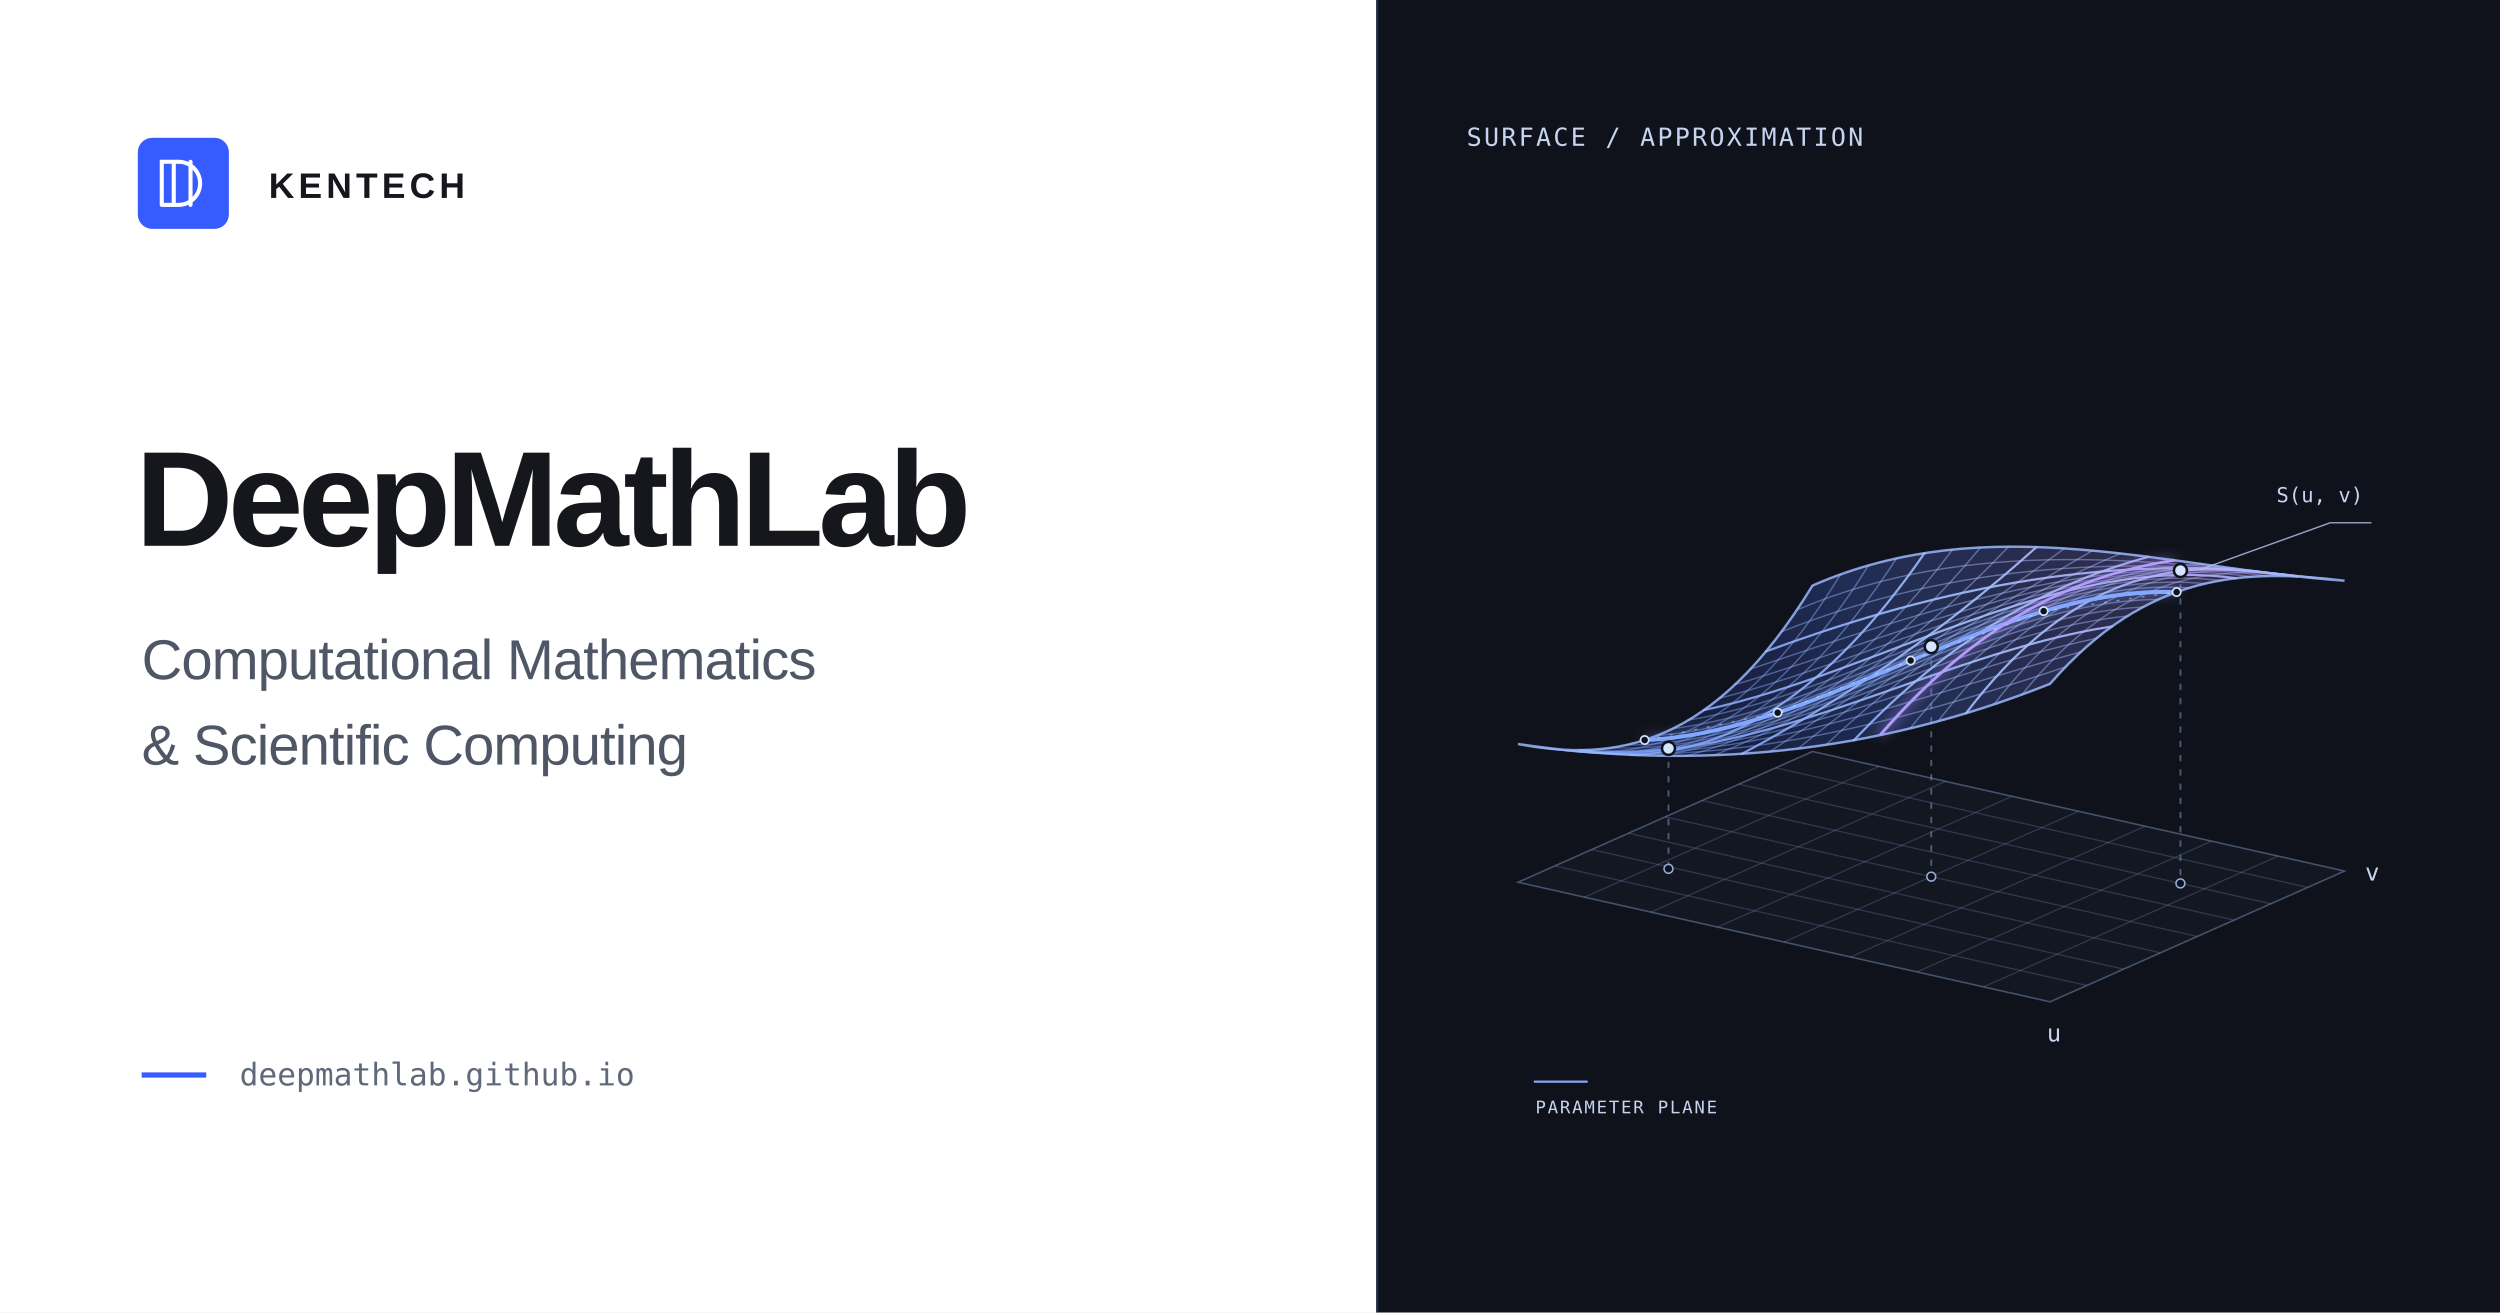
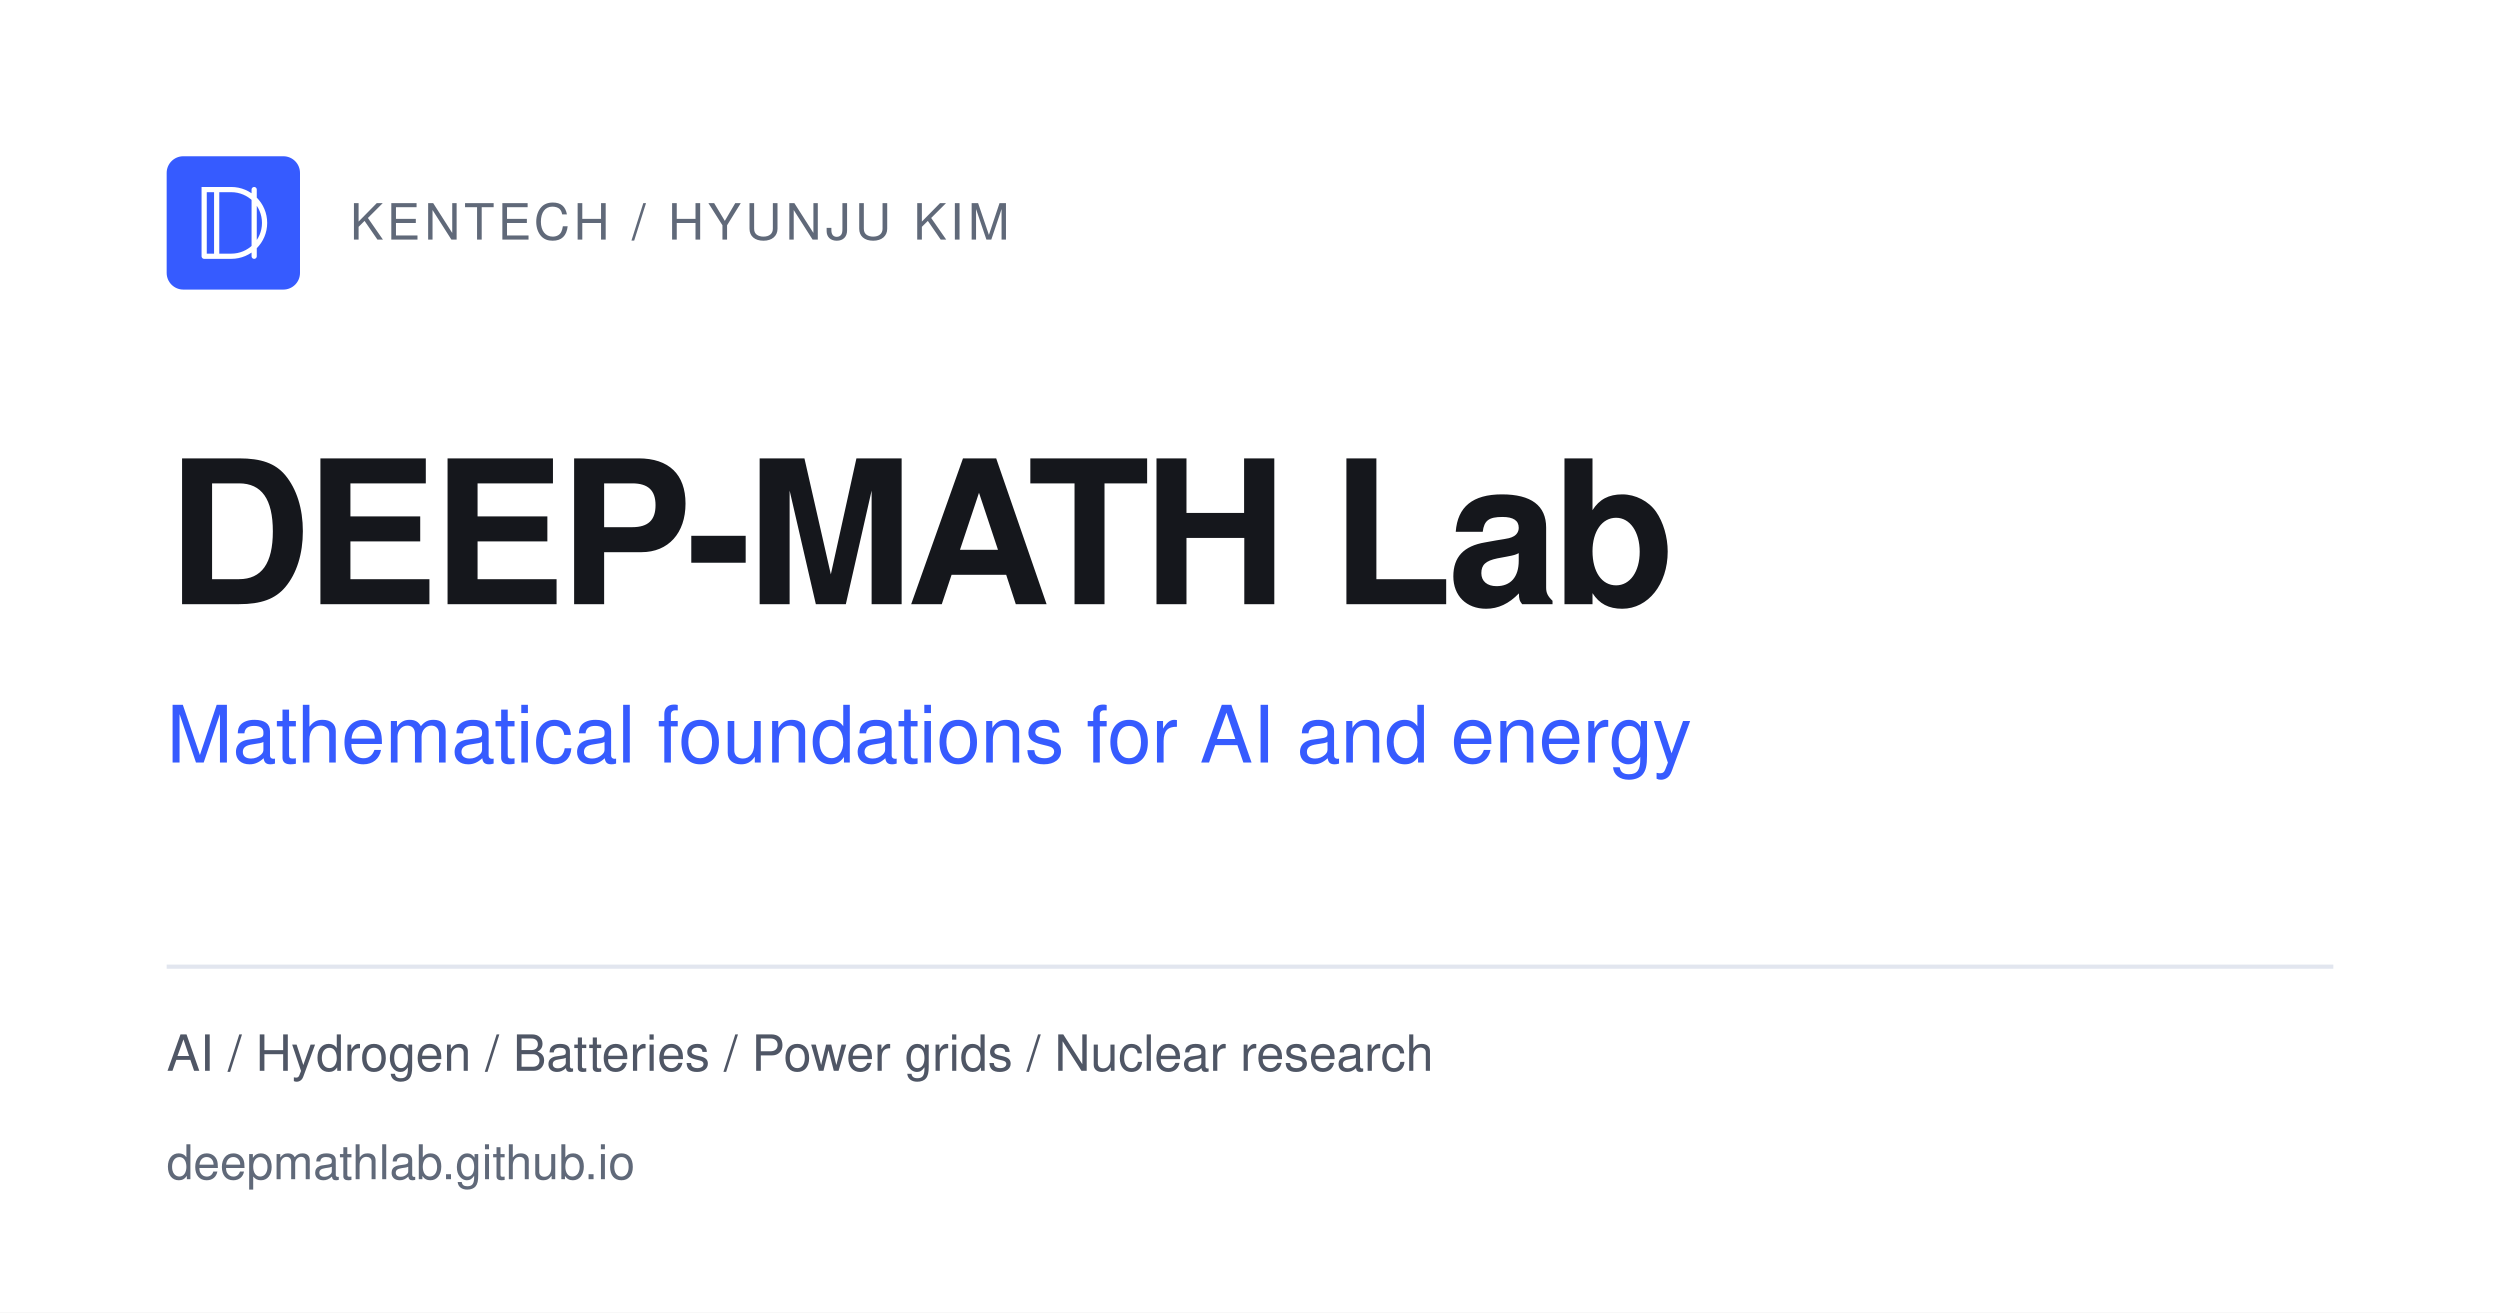
- <svg xmlns="http://www.w3.org/2000/svg" width="1200" height="630" viewBox="0 0 1200 630" role="img" aria-labelledby="card-title card-description">
+ <svg xmlns="http://www.w3.org/2000/svg" width="1200" height="630" viewBox="0 0 1200 630" role="img" aria-labelledby="share-title share-description">
  <rect width="1200" height="630" fill="#FFFFFF" />
-   <rect x="661" width="539" height="630" fill="#10121B" />
-   <path d="M661 0V630" stroke="#26314B" stroke-width="1" />
-   <svg x="65" y="65" width="46" height="46" viewBox="0 0 40 40">
-     <rect x="1" y="1" width="38" height="38" rx="6" fill="#365BFF" />
-     <path d="M11 29V11h7a8 8 0 0 1 0 18h-7m12-18v18m-7-18v18" fill="none" stroke="#fff" stroke-width="1.7" stroke-linecap="round" />
-   </svg>
-   <g font-family="Manrope, Arial, Helvetica, sans-serif">
-     <text x="129" y="95" fill="#15171C" font-size="17" font-weight="600" letter-spacing="2">KENTECH</text>
-     <text x="65" y="262" fill="#15171C" font-size="65" font-weight="700" letter-spacing="-2.5">DeepMathLab</text>
-     <text x="68" y="326" fill="#4F5665" font-size="27" letter-spacing="-0.45">Computational Mathematics</text>
-     <text x="68" y="367" fill="#4F5665" font-size="27" letter-spacing="-0.45">&amp; Scientific Computing</text>
-   </g>
-   <svg x="661" y="143" width="532" height="425.6" viewBox="0 0 700 560" fill="none">
-     <defs>
-       <linearGradient id="contrast-surface" x1="120" y1="310" x2="565" y2="149" gradientUnits="userSpaceOnUse">
-         <stop stop-color="#365BFF" stop-opacity="0.07" />
-         <stop offset="0.45" stop-color="#547BFF" stop-opacity="0.25" />
-         <stop offset="1" stop-color="#B59BFF" stop-opacity="0.20" />
-       </linearGradient>
-       <linearGradient id="contrast-grid" x1="100" y1="300" x2="589" y2="180" gradientUnits="userSpaceOnUse">
-         <stop stop-color="#6E95F5" />
-         <stop offset="0.58" stop-color="#A7C3FF" />
-         <stop offset="1" stop-color="#BCA8FF" />
-       </linearGradient>
-       <filter id="contour-glow" x="-35%" y="-60%" width="170%" height="220%" color-interpolation-filters="sRGB">
-         <feGaussianBlur stdDeviation="3.5" />
-       </filter>
-     </defs>
-     <path d="M 89.00,369.06 L 425.00,444.58 L 611.00,361.98 L 275.00,286.46 Z" fill="#263455" fill-opacity="0.14" stroke="#819BC5" stroke-width="1" stroke-opacity="0.46" />
-     <g stroke="#7895C6" stroke-width="0.8" stroke-opacity="0.27">
-       <path d="M 131.00,378.50 L 317.00,295.90" />
-       <path d="M 112.25,358.73 L 448.25,434.25" />
-       <path d="M 173.00,387.94 L 359.00,305.34" />
-       <path d="M 135.50,348.41 L 471.50,423.93" />
-       <path d="M 215.00,397.38 L 401.00,314.78" />
-       <path d="M 158.75,338.08 L 494.75,413.60" />
-       <path d="M 257.00,406.82 L 443.00,324.22" />
-       <path d="M 182.00,327.76 L 518.00,403.28" />
-       <path d="M 299.00,416.26 L 485.00,333.66" />
-       <path d="M 205.25,317.43 L 541.25,392.95" />
-       <path d="M 341.00,425.70 L 527.00,343.10" />
-       <path d="M 228.50,307.11 L 564.50,382.63" />
-       <path d="M 383.00,435.14 L 569.00,352.54" />
-       <path d="M 251.75,296.78 L 587.75,372.30" />
-     </g>
-     <g stroke="#8BA8DC" stroke-width="1.2" stroke-opacity="0.48" stroke-dasharray="3 6" stroke-linecap="round">
-       <path d="M 184.04,284.50 L 184.04,360.56" />
-       <path d="M 350.00,220.21 L 350.00,365.52" />
-       <path d="M 507.38,172.17 L 507.38,369.79" />
-     </g>
-     <path d="M 89.00,281.74 C 201.00,298.18 313.00,288.42 425.00,243.74 C 487.00,172.55 549.00,171.21 611.00,178.60 C 499.00,170.89 387.00,132.62 275.00,181.67 C 213.00,283.43 151.00,293.50 89.00,281.74 Z" fill="url(#contrast-surface)" />
-     <g stroke="url(#contrast-grid)" stroke-linecap="round" stroke-linejoin="round">
-       <path d="M 98.79,283.40 C 210.79,300.01 322.79,270.32 434.79,233.07" stroke-width="0.9" opacity="0.46" />
-       <path d="M 108.58,284.64 C 220.58,300.42 332.58,253.65 444.58,223.51" stroke-width="0.9" opacity="0.46" />
-       <path d="M 118.37,285.40 C 230.37,299.47 342.37,238.40 454.37,215.00" stroke-width="0.9" opacity="0.46" />
-       <path d="M 128.16,285.61 C 240.16,297.20 352.16,224.53 464.16,207.49" stroke-width="1.4" opacity="0.88" />
-       <path d="M 137.95,285.21 C 249.95,293.64 361.95,212.05 473.95,200.93" stroke-width="0.9" opacity="0.46" />
-       <path d="M 147.74,284.15 C 259.74,288.84 371.74,200.91 483.74,195.27" stroke-width="0.9" opacity="0.46" />
-       <path d="M 157.53,282.35 C 269.53,282.85 381.53,191.12 493.53,190.44" stroke-width="0.9" opacity="0.46" />
-       <path d="M 167.32,279.77 C 279.32,275.69 391.32,182.64 503.32,186.40" stroke-width="1.4" opacity="0.88" />
-       <path d="M 177.11,276.33 C 289.11,267.42 401.11,175.46 513.11,183.10" stroke-width="0.9" opacity="0.46" />
-       <path d="M 186.89,271.98 C 298.89,258.08 410.89,169.56 522.89,180.47" stroke-width="0.9" opacity="0.46" />
-       <path d="M 196.68,266.66 C 308.68,247.70 420.68,164.93 532.68,178.47" stroke-width="0.9" opacity="0.46" />
-       <path d="M 206.47,260.30 C 318.47,236.34 430.47,161.53 542.47,177.04" stroke-width="1.4" opacity="0.88" />
-       <path d="M 216.26,252.84 C 328.26,224.03 440.26,159.35 552.26,176.14" stroke-width="0.9" opacity="0.46" />
-       <path d="M 226.05,244.23 C 338.05,210.81 450.05,158.38 562.05,175.69" stroke-width="0.9" opacity="0.46" />
-       <path d="M 235.84,234.40 C 347.84,196.73 459.84,158.59 571.84,175.67" stroke-width="0.9" opacity="0.46" />
-       <path d="M 245.63,223.29 C 357.63,181.83 469.63,159.97 581.63,175.99" stroke-width="1.4" opacity="0.88" />
-       <path d="M 255.42,210.84 C 367.42,166.15 479.42,162.49 591.42,176.63" stroke-width="0.9" opacity="0.46" />
-       <path d="M 265.21,196.99 C 377.21,149.74 489.21,166.14 601.21,177.52" stroke-width="0.9" opacity="0.46" />
-       <path d="M 106.68,284.11 C 168.68,295.45 230.68,276.55 292.68,174.64" stroke-width="0.9" opacity="0.46" />
-       <path d="M 124.37,286.05 C 186.37,294.92 248.37,268.76 310.37,168.95" stroke-width="0.9" opacity="0.46" />
-       <path d="M 142.05,287.53 C 204.05,292.18 266.05,260.24 328.05,164.51" stroke-width="0.9" opacity="0.46" />
-       <path d="M 159.74,288.56 C 221.74,287.51 283.74,251.17 345.74,161.20" stroke-width="1.4" opacity="0.88" />
-       <path d="M 177.42,289.11 C 239.42,281.18 301.42,241.73 363.42,158.94" stroke-width="0.9" opacity="0.46" />
-       <path d="M 195.11,289.20 C 257.11,273.47 319.11,232.10 381.11,157.62" stroke-width="0.9" opacity="0.46" />
-       <path d="M 212.79,288.80 C 274.79,264.66 336.79,222.46 398.79,157.12" stroke-width="0.9" opacity="0.46" />
-       <path d="M 230.47,287.92 C 292.47,255.01 354.47,212.99 416.47,157.36" stroke-width="1.4" opacity="0.88" />
-       <path d="M 248.16,286.54 C 310.16,244.80 372.16,203.86 434.16,158.22" stroke-width="0.9" opacity="0.46" />
-       <path d="M 265.84,284.65 C 327.84,234.31 389.84,195.26 451.84,159.61" stroke-width="0.9" opacity="0.46" />
-       <path d="M 283.53,282.26 C 345.53,223.81 407.53,187.37 469.53,161.41" stroke-width="0.9" opacity="0.46" />
-       <path d="M 301.21,279.34 C 363.21,213.58 425.21,180.36 487.21,163.53" stroke-width="1.4" opacity="0.88" />
-       <path d="M 318.89,275.90 C 380.89,203.89 442.89,174.42 504.89,165.87" stroke-width="0.9" opacity="0.46" />
-       <path d="M 336.58,271.92 C 398.58,195.02 460.58,169.73 522.58,168.32" stroke-width="0.9" opacity="0.46" />
-       <path d="M 354.26,267.40 C 416.26,187.24 478.26,166.46 540.26,170.77" stroke-width="0.9" opacity="0.46" />
-       <path d="M 371.95,262.33 C 433.95,180.83 495.95,164.79 557.95,173.13" stroke-width="1.4" opacity="0.88" />
-       <path d="M 389.63,256.70 C 451.63,176.06 513.63,164.91 575.63,175.29" stroke-width="0.9" opacity="0.46" />
-       <path d="M 407.32,250.51 C 469.32,173.21 531.32,166.99 593.32,177.15" stroke-width="0.9" opacity="0.46" />
-     </g>
-     <path d="M 89.00,281.74 C 201.00,298.18 313.00,288.42 425.00,243.74 C 487.00,172.55 549.00,171.21 611.00,178.60 C 499.00,170.89 387.00,132.62 275.00,181.67 C 213.00,283.43 151.00,293.50 89.00,281.74 Z" stroke="#9DBBFF" stroke-width="1.55" stroke-opacity="0.83" />
-     <path d="M 168.98,279.24 C 280.98,274.36 392.98,181.33 504.98,185.79" stroke="#82A8FF" stroke-width="5" opacity="0.36" filter="url(#contour-glow)" />
-     <path d="M 168.98,279.24 C 280.98,274.36 392.98,181.33 504.98,185.79" stroke="#82A8FF" stroke-width="2.4" />
-     <path d="M 317.48,276.19 C 379.48,204.64 441.48,174.86 503.48,165.68" stroke="#B59BFF" stroke-width="5" opacity="0.36" filter="url(#contour-glow)" />
-     <path d="M 317.48,276.19 C 379.48,204.64 441.48,174.86 503.48,165.68" stroke="#B59BFF" stroke-width="1.65" />
-     <polyline points="168.98,279.24 252.98,261.96 336.98,229.01 420.98,197.82 504.98,185.79" stroke="#D3E1FF" stroke-width=".9" stroke-opacity="0.46" stroke-dasharray="2 6" />
-     <circle cx="168.98" cy="279.24" r="2.6" fill="#10121B" stroke="#D1E0FF" stroke-width="1.1" />
-     <circle cx="252.98" cy="261.96" r="2.6" fill="#10121B" stroke="#D1E0FF" stroke-width="1.1" />
-     <circle cx="336.98" cy="229.01" r="2.6" fill="#10121B" stroke="#D1E0FF" stroke-width="1.1" />
-     <circle cx="420.98" cy="197.82" r="2.6" fill="#10121B" stroke="#D1E0FF" stroke-width="1.1" />
-     <circle cx="504.98" cy="185.79" r="2.6" fill="#10121B" stroke="#D1E0FF" stroke-width="1.1" />
-     <circle cx="184.04" cy="360.56" r="2.8" fill="#10121B" stroke="#95ACD8" stroke-width="1" />
-     <circle cx="184.04" cy="284.50" r="4.1" fill="#D5E4FF" stroke="#10121B" stroke-width="1.6" />
-     <circle cx="350.00" cy="365.52" r="2.8" fill="#10121B" stroke="#95ACD8" stroke-width="1" />
-     <circle cx="350.00" cy="220.21" r="4.1" fill="#D5E4FF" stroke="#10121B" stroke-width="1.6" />
-     <circle cx="507.38" cy="369.79" r="2.8" fill="#10121B" stroke="#95ACD8" stroke-width="1" />
-     <circle cx="507.38" cy="172.17" r="4.1" fill="#D5E4FF" stroke="#10121B" stroke-width="1.6" />
-     <path d="M 519.68,171.62 L 602,142 L 628,142" stroke="#B6C8EB" stroke-width=".9" stroke-opacity=".8" />
-     <g font-family="IBM Plex Mono, Menlo, monospace" fill="#C6D4F0" font-size="13">
-       <text x="568" y="129">S(u, v)</text>
-       <text x="100" y="515" font-size="11" letter-spacing="1.1">PARAMETER PLANE</text>
-       <text x="423.00" y="469.58" font-size="15">u</text>
-       <text x="624.00" y="367.98" font-size="15">v</text>
-     </g>
-     <path d="M99 495H133" stroke="#82A8FF" stroke-width="1.4" />
-   </svg>
-   <g font-family="IBM Plex Mono, Menlo, monospace" font-weight="400">
-     <text x="704" y="70" fill="#C6D4F0" font-size="12" letter-spacing="1.1">SURFACE / APPROXIMATION</text>
-     <path d="M68 516H99" stroke="#365BFF" stroke-width="2.5" />
-     <text x="115" y="521" fill="#606979" font-size="15">deepmathlab.github.io</text>
-   </g>
+   <rect x="80" y="75" width="64" height="64" rx="8" fill="#365BFF" />
+   <path d="M98 123V91h13a16 16 0 0 1 0 32H98m24-32v32m-18-32v32" fill="none" stroke="#FFFFFF" stroke-width="2.5" stroke-linecap="round" />
+   <text x="168" y="115" fill="#606979" font-family="Helvetica, Arial, sans-serif" font-size="24" letter-spacing="2">KENTECH / HYUNJU KIM</text>
+   <text x="80" y="290" fill="#15171C" font-family="Helvetica, Arial, sans-serif" font-size="96" font-weight="700" letter-spacing="-3">DEEP-MATH Lab</text>
+   <text x="80" y="366" fill="#365BFF" font-family="Helvetica, Arial, sans-serif" font-size="38">Mathematical foundations for AI and energy</text>
+   <path d="M80 464H1120" stroke="#E2E6EF" stroke-width="2" />
+   <text x="80" y="514" fill="#4F5665" font-family="Helvetica, Arial, sans-serif" font-size="24">AI / Hydrogen / Batteries / Power grids / Nuclear research</text>
+   <text x="80" y="566" fill="#606979" font-family="Helvetica, Arial, sans-serif" font-size="23">deepmathlab.github.io</text>
</svg>
